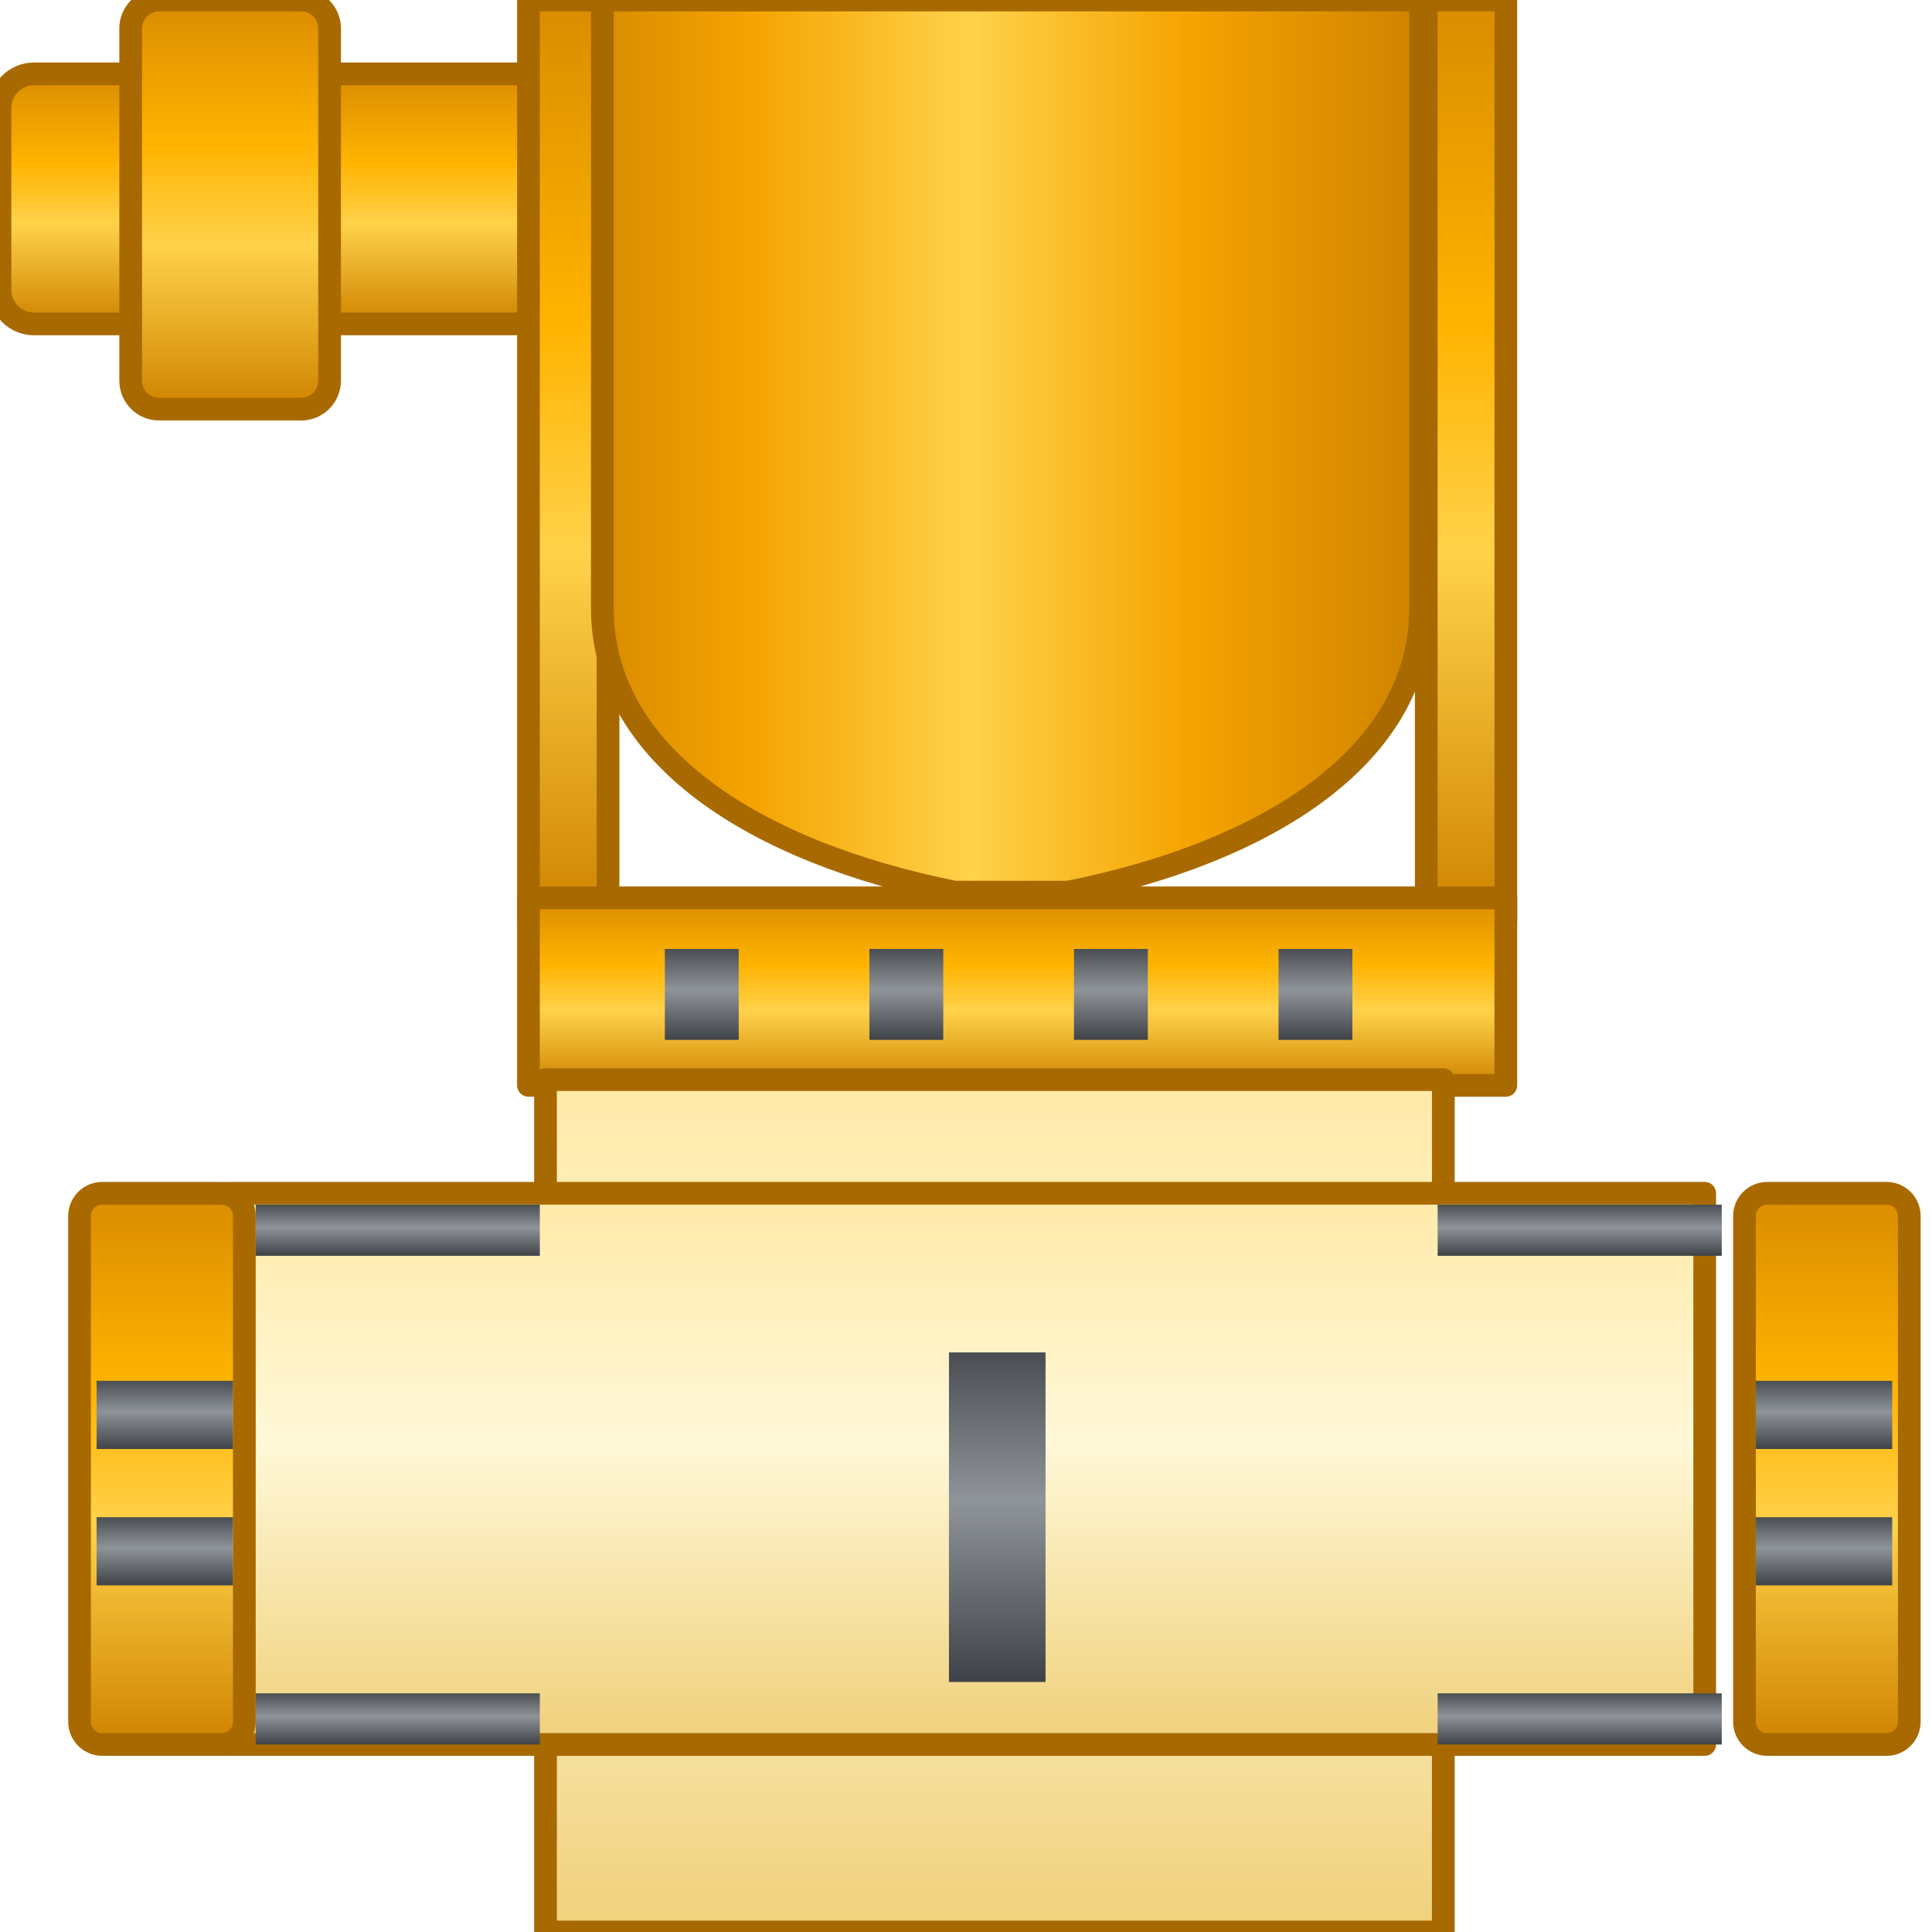
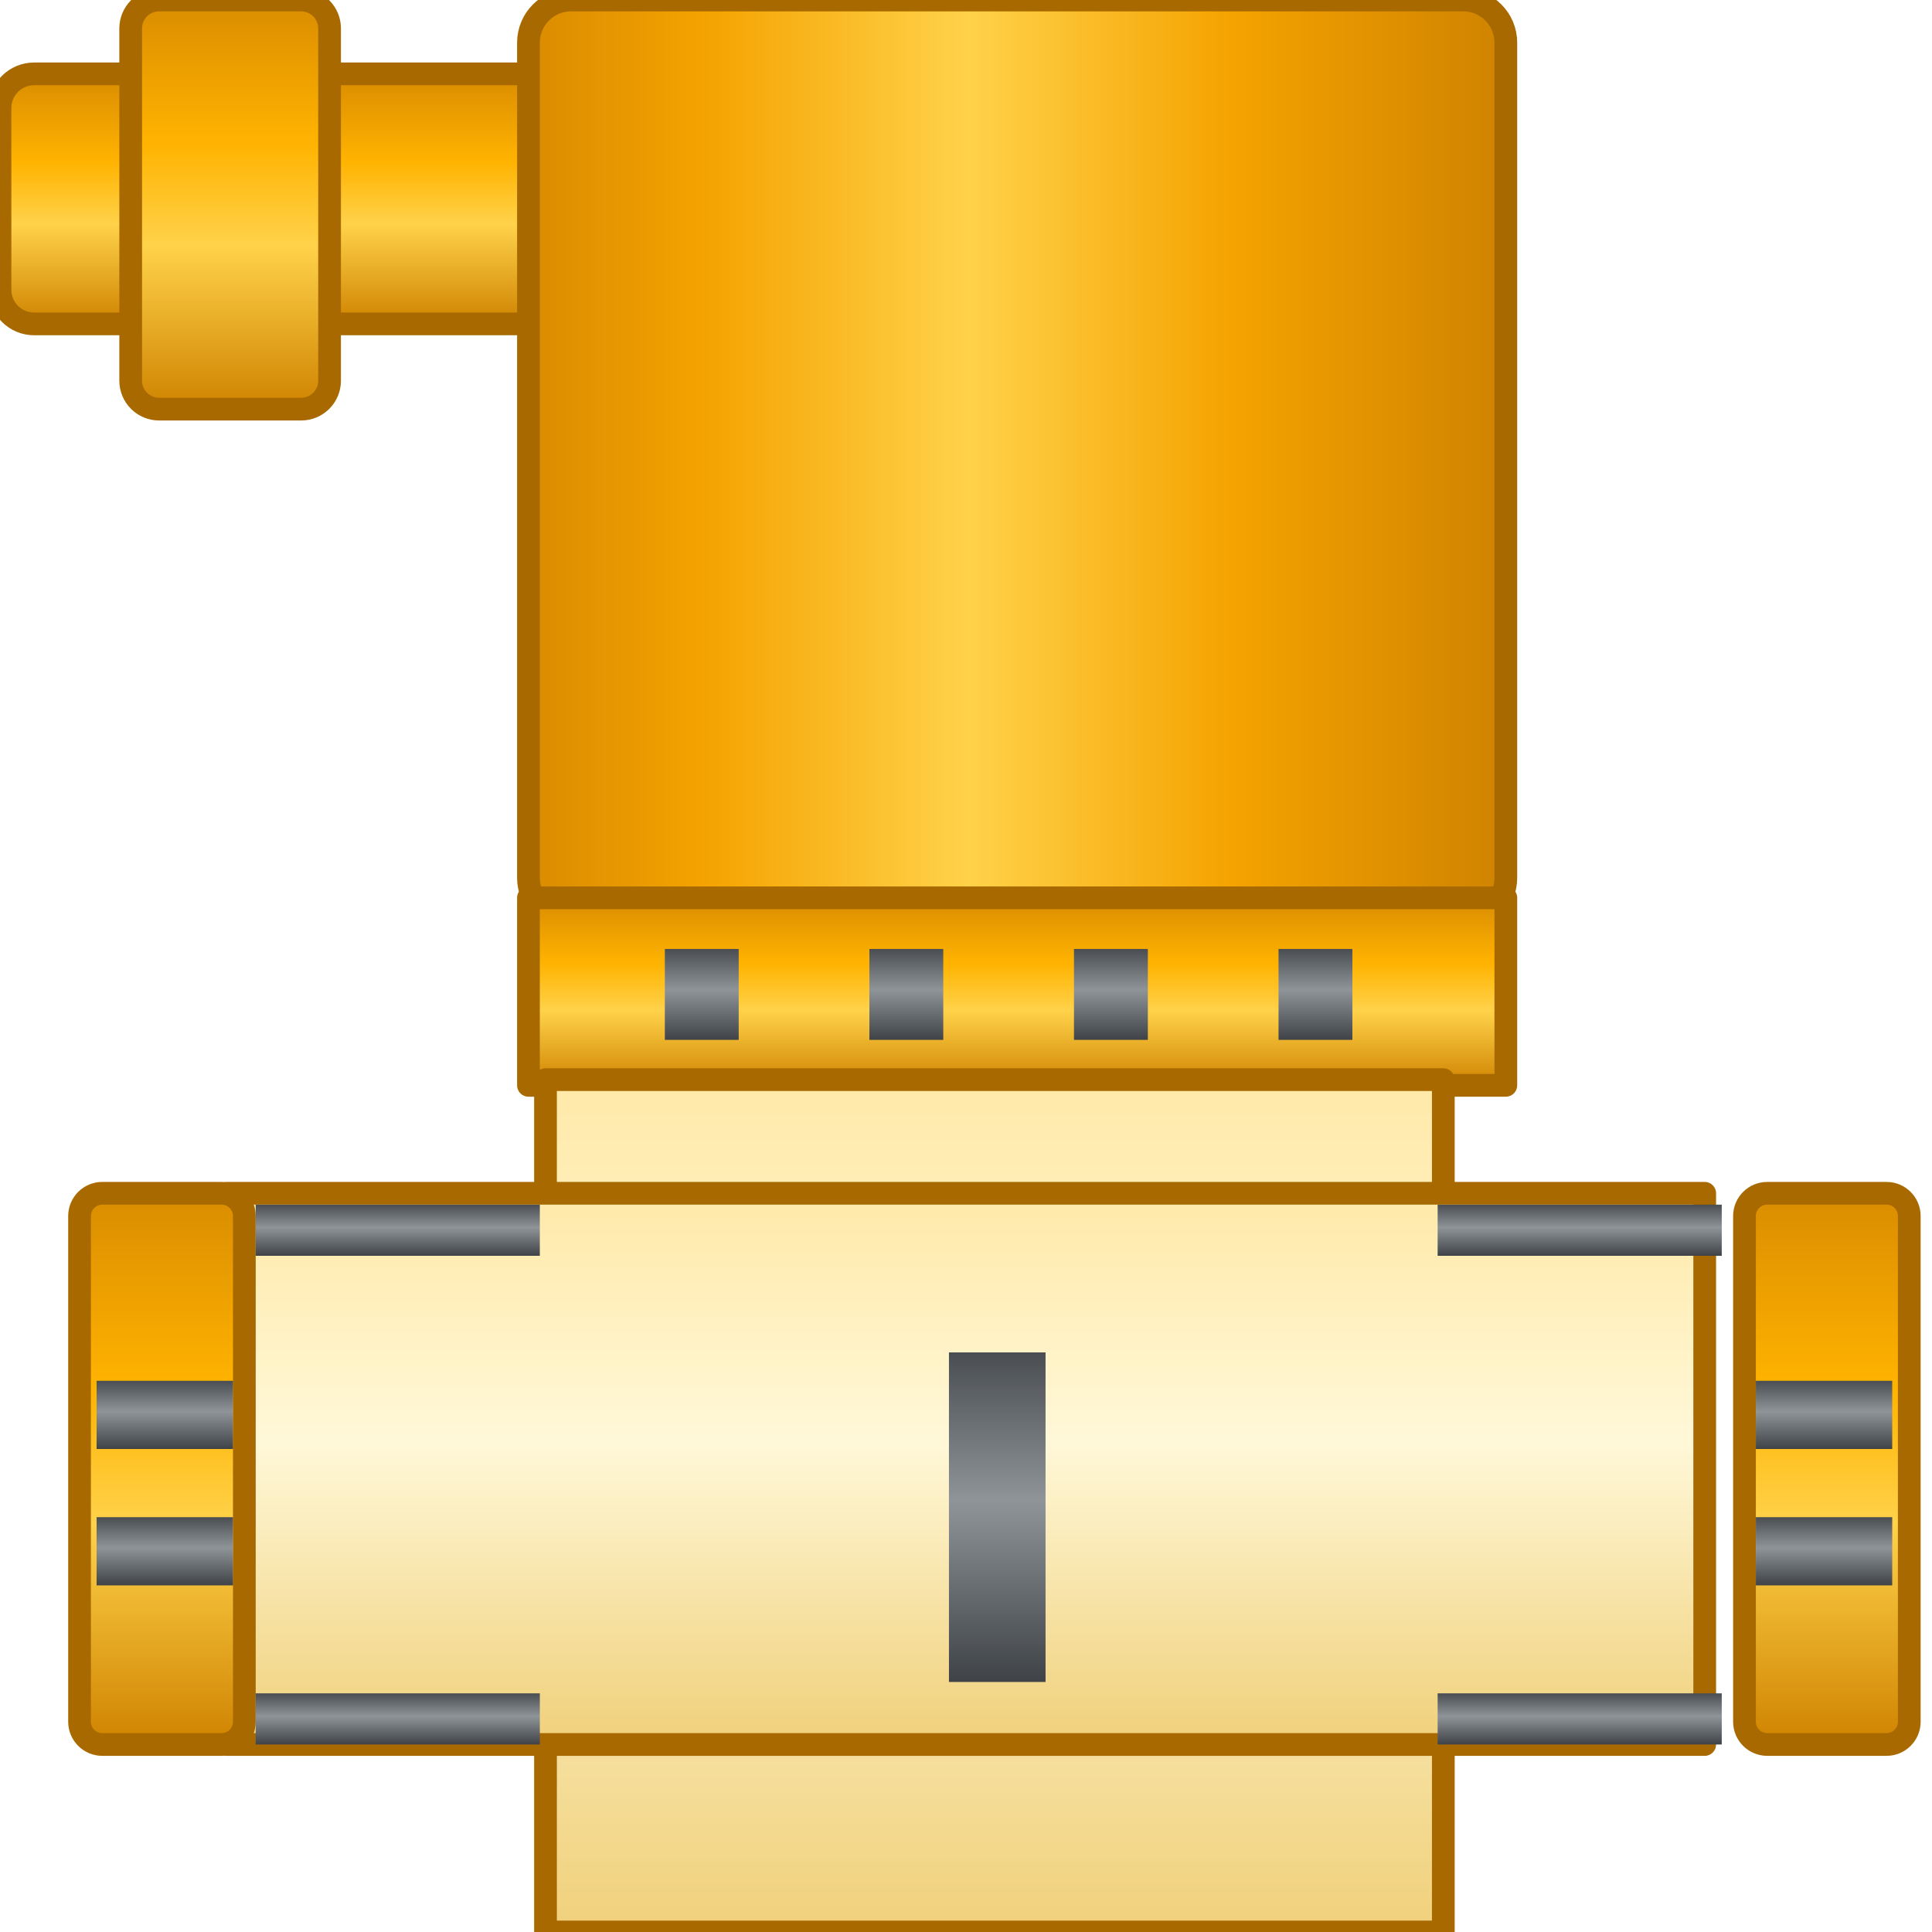
<svg xmlns="http://www.w3.org/2000/svg" viewBox="0 0 68 68" width="68" height="68">
  <defs>
    <linearGradient id="dome" x1="0" y1="0" x2="1" y2="0">
      <stop offset="0" stop-color="#d98c00" />
      <stop offset=".18" stop-color="#f5a300" />
      <stop offset=".45" stop-color="#ffd24a" />
      <stop offset=".72" stop-color="#f5a300" />
      <stop offset="1" stop-color="#cf8300" />
    </linearGradient>
    <linearGradient id="body" x1="0" y1="0" x2="0" y2="1">
      <stop offset="0" stop-color="#d98c00" />
      <stop offset=".35" stop-color="#ffb300" />
      <stop offset=".6" stop-color="#ffd24a" />
      <stop offset="1" stop-color="#cf8300" />
    </linearGradient>
    <linearGradient id="pale" x1="0" y1="0" x2="0" y2="1">
      <stop offset="0" stop-color="#ffe9a8" />
      <stop offset=".45" stop-color="#fff8d8" />
      <stop offset="1" stop-color="#f0d07a" />
    </linearGradient>
    <linearGradient id="steel" x1="0" y1="0" x2="0" y2="1">
      <stop offset="0" stop-color="#4a4e52" />
      <stop offset=".45" stop-color="#8f9498" />
      <stop offset="1" stop-color="#3f4347" />
    </linearGradient>
  </defs>
  <g stroke="#a86a00" stroke-width=".8" stroke-linejoin="round">
    <rect x="0" y="2.6" width="20.4" height="8.8" rx="1.2" fill="url(#body)" />
    <rect x="4.6" y="0" width="7" height="14.4" rx="1" fill="url(#body)" />
-     <rect x="18.6" y="0" width="2.8" height="32.4" fill="url(#body)" />
-     <rect x="50.2" y="0" width="2.8" height="32.4" fill="url(#body)" />
-     <path d="M21.2 0 H50 V21.4              C50 26.6 44.6 30 37.6 31.4              H33.6              C26.6 30 21.2 26.6 21.2 21.4 Z" fill="url(#dome)" />
+     <rect x="18.6" y="0" width="34.4" height="32.4" rx="1.5" fill="url(#dome)" />
    <rect x="18.6" y="31.6" width="34.4" height="6.6" fill="url(#body)" />
    <rect x="19.2" y="38" width="31.6" height="30" fill="url(#pale)" />
    <rect x="8" y="42" width="52" height="19.4" fill="url(#pale)" />
    <rect x="2.8" y="42" width="5.8" height="19.4" rx=".8" fill="url(#body)" />
    <rect x="61.4" y="42" width="5.8" height="19.4" rx=".8" fill="url(#body)" />
  </g>
  <g fill="url(#steel)">
    <rect x="9" y="42.4" width="10" height="1.8" />
    <rect x="9" y="59.6" width="10" height="1.8" />
    <rect x="50.6" y="42.4" width="10" height="1.8" />
    <rect x="50.6" y="59.6" width="10" height="1.8" />
    <rect x="3.4" y="48.6" width="4.8" height="2.4" />
    <rect x="3.4" y="53.4" width="4.8" height="2.4" />
    <rect x="61.8" y="48.6" width="4.8" height="2.4" />
    <rect x="61.8" y="53.4" width="4.8" height="2.4" />
    <rect x="23.4" y="33.4" width="2.6" height="3.2" />
    <rect x="30.6" y="33.4" width="2.6" height="3.2" />
    <rect x="37.8" y="33.4" width="2.6" height="3.2" />
    <rect x="45" y="33.4" width="2.6" height="3.2" />
    <rect x="33.4" y="47.6" width="3.4" height="11.6" />
  </g>
</svg>
